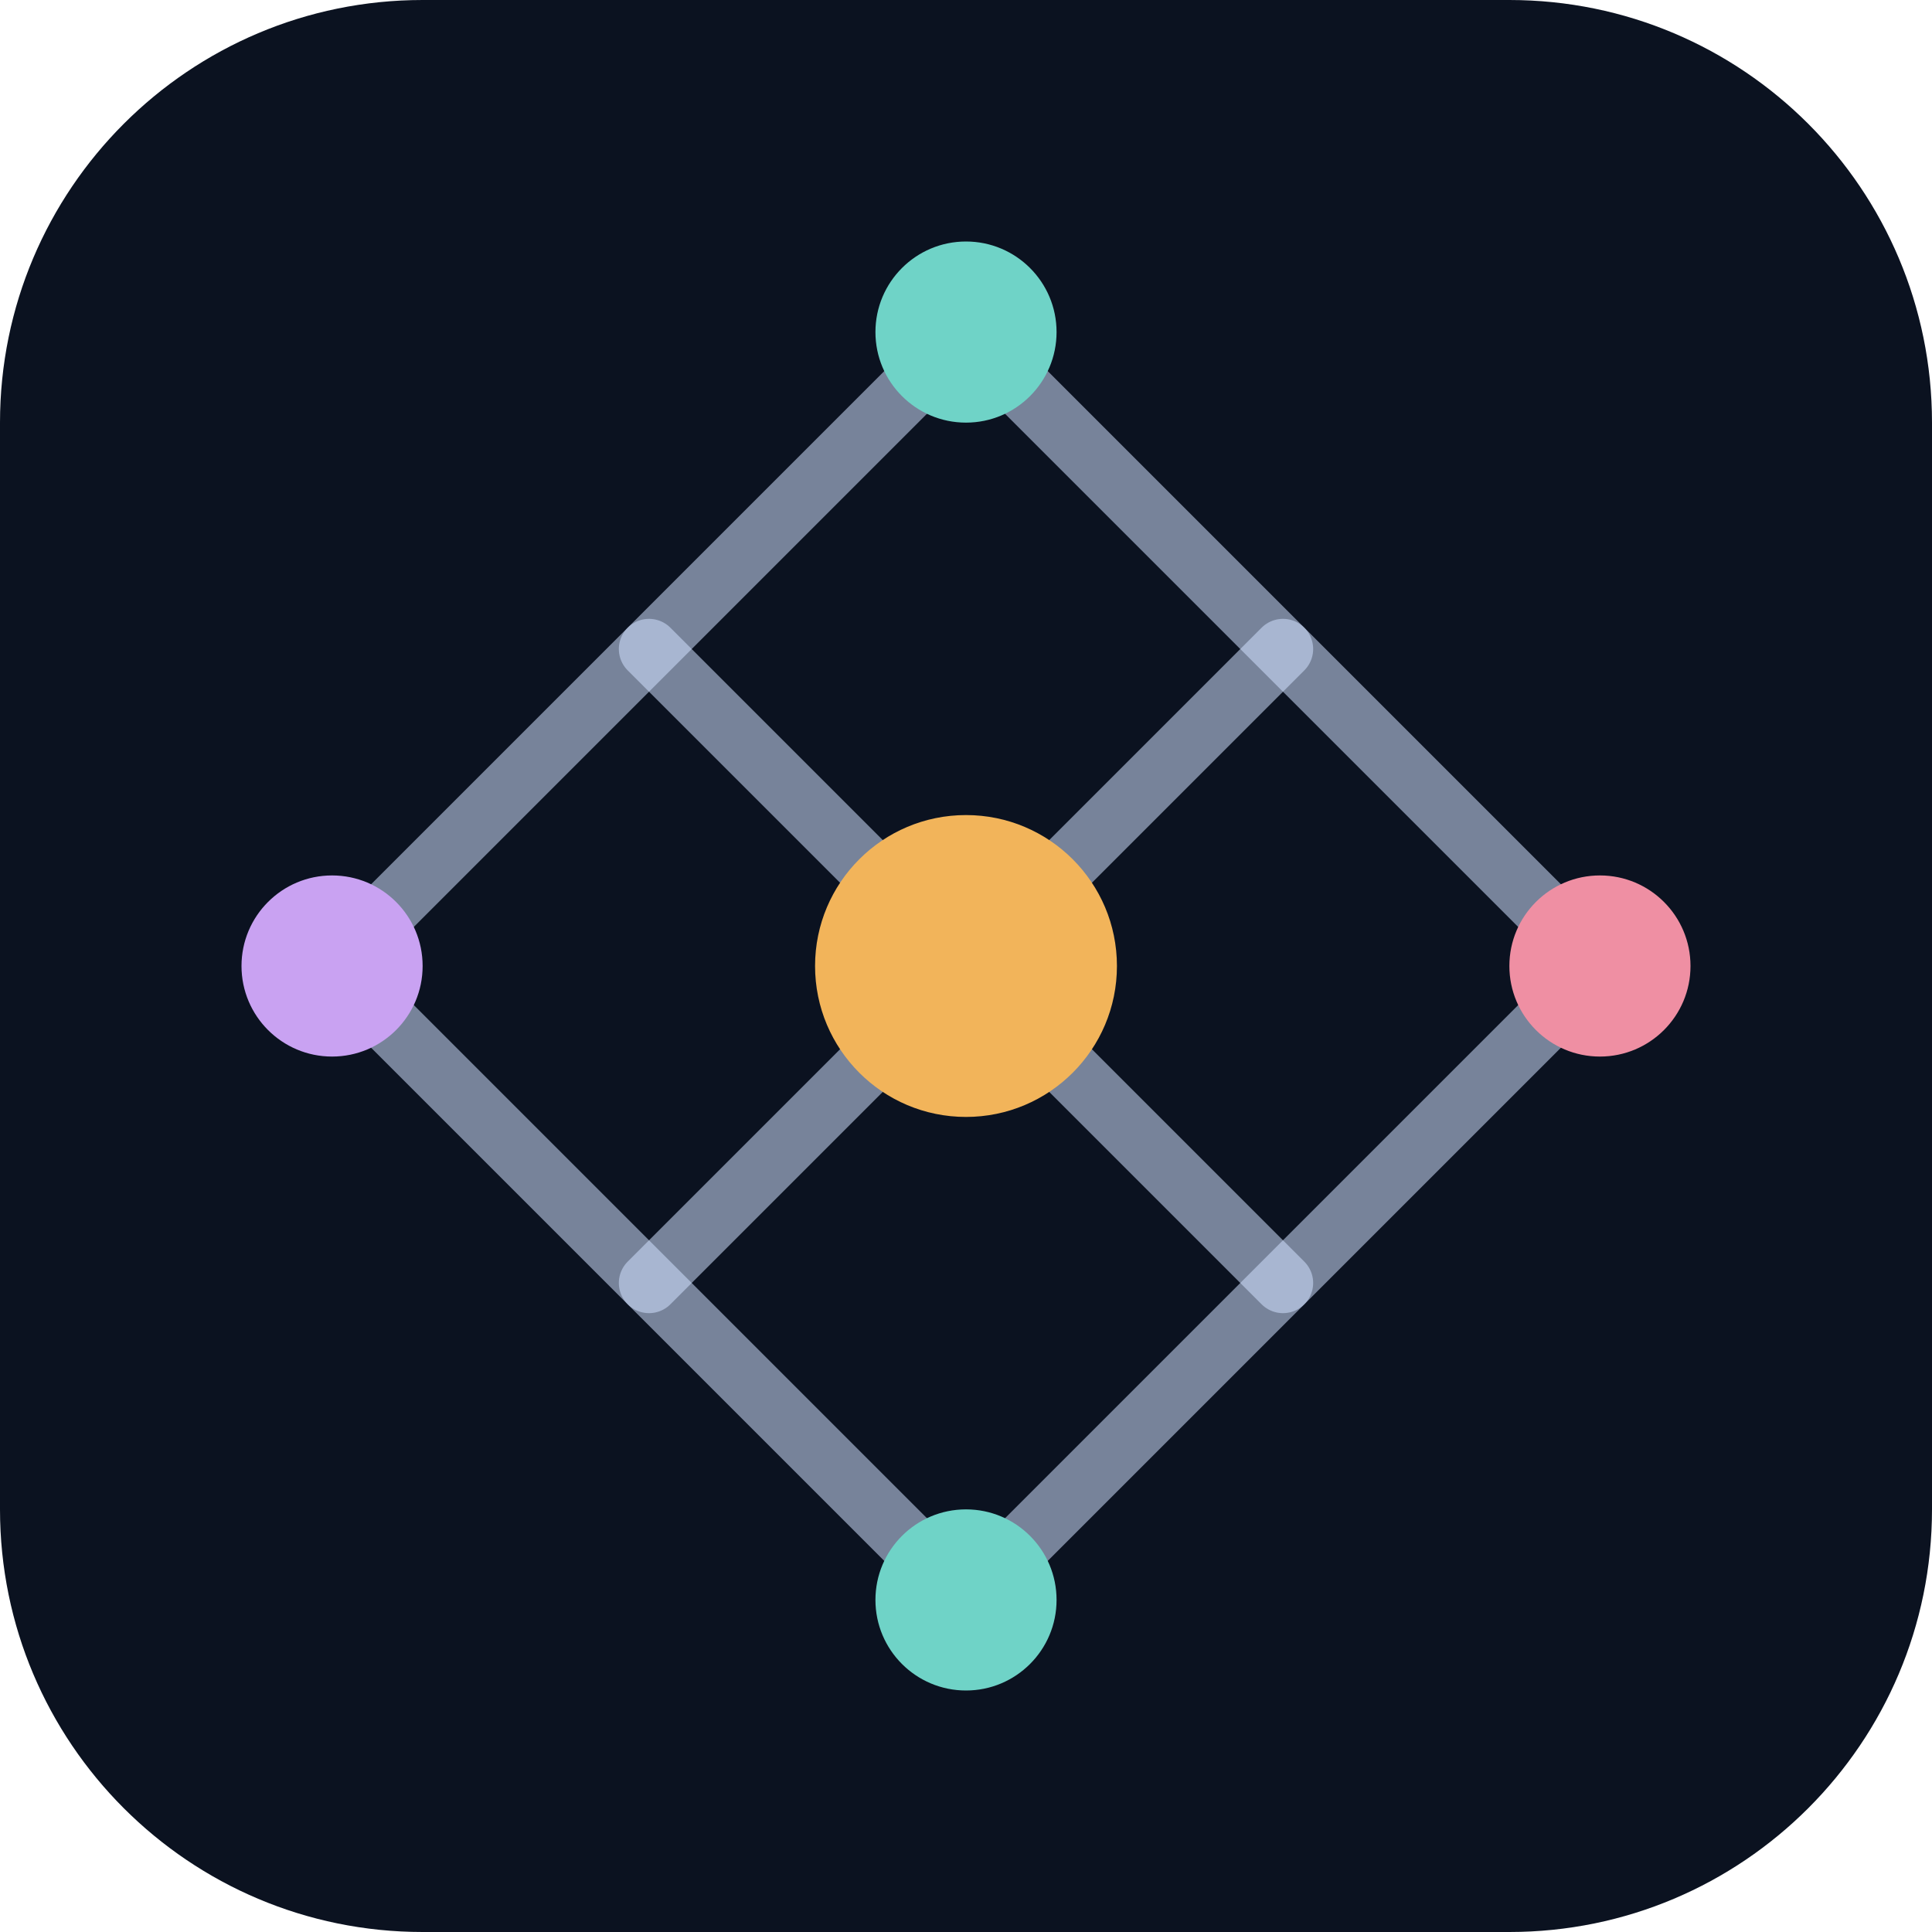
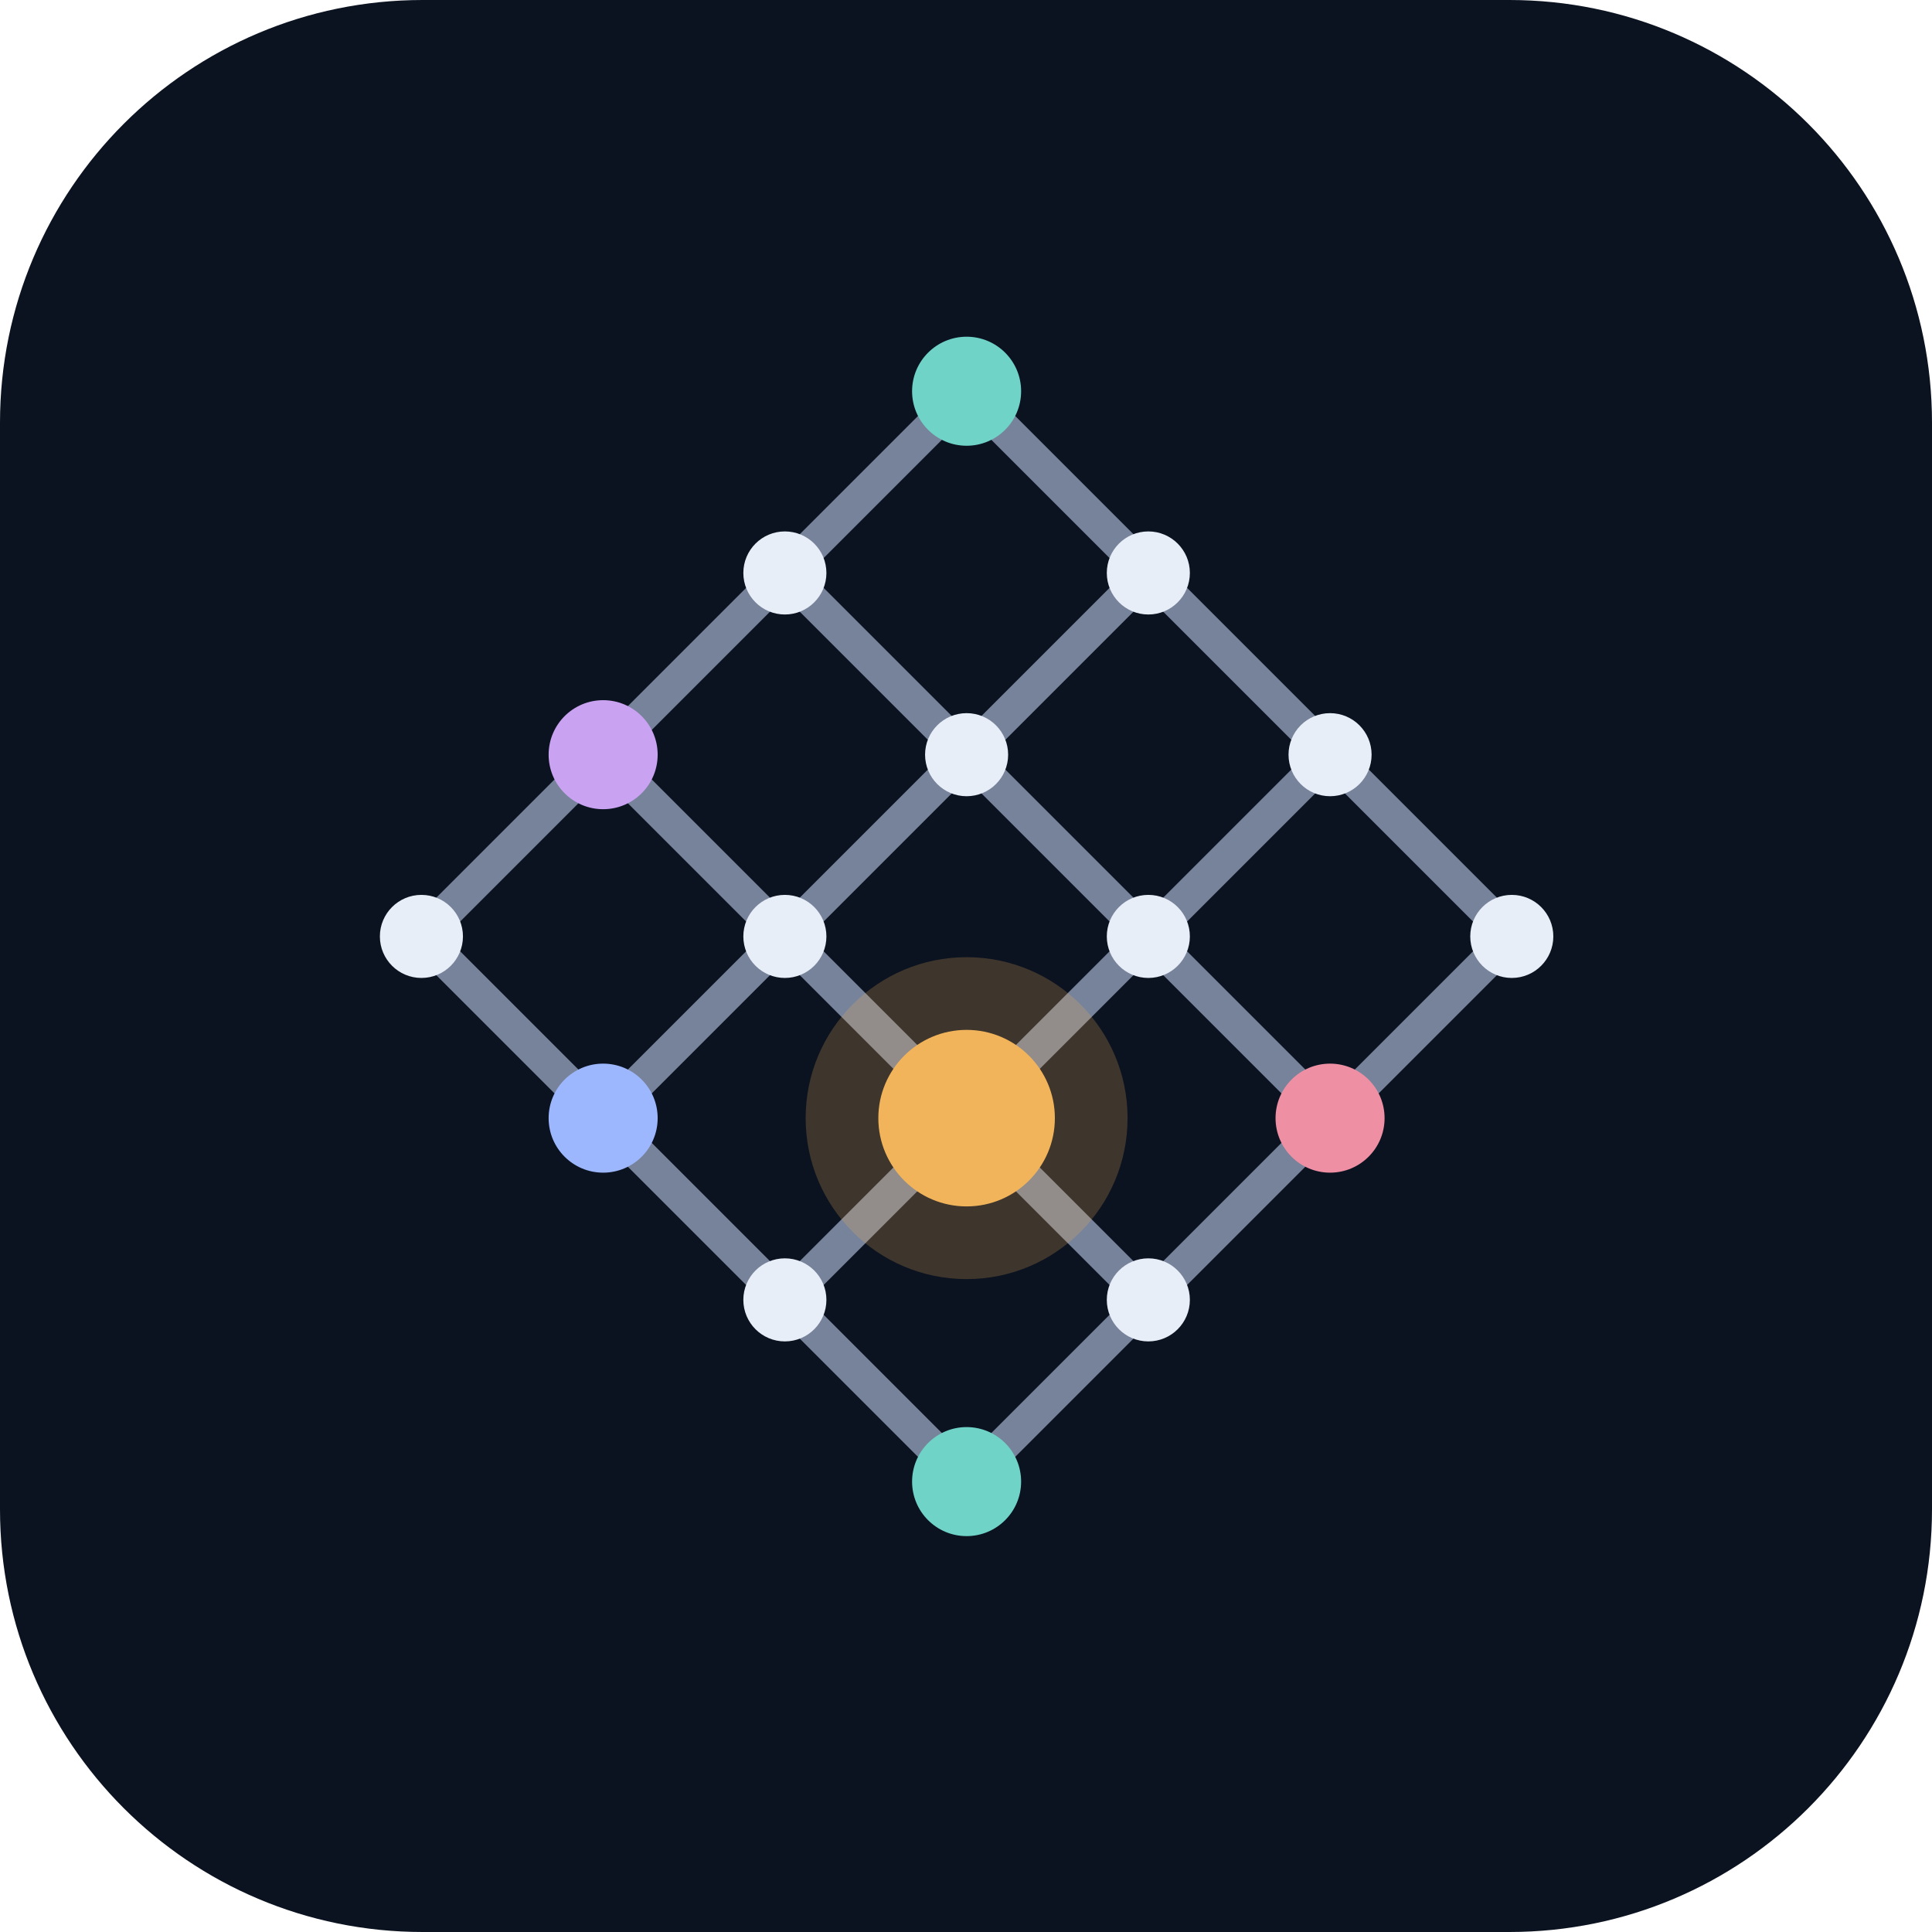
<svg xmlns="http://www.w3.org/2000/svg" viewBox="0 0 64 64">
  <rect width="64" height="64" rx="14" fill="#0b1220" />
-   <g stroke="#cfe0ff" stroke-opacity=".55" stroke-width="2" stroke-linecap="round">
-     <line x1="32" y1="11" x2="53" y2="32" />
-     <line x1="32" y1="11" x2="11" y2="32" />
-     <line x1="11" y1="32" x2="32" y2="53" />
-     <line x1="53" y1="32" x2="32" y2="53" />
-     <line x1="21.5" y1="21.5" x2="42.5" y2="42.5" />
-     <line x1="42.5" y1="21.5" x2="21.5" y2="42.5" />
+   <g transform="translate(4.5 3.5) scale(.86)">
+     <g stroke="#cfe0ff" stroke-opacity=".55" stroke-width="1.3" stroke-linecap="round">
+       <line x1="32" y1="11" x2="39" y2="18" />
+       <line x1="32" y1="11" x2="25" y2="18" />
+       <line x1="25" y1="18" x2="32" y2="25" />
+       <line x1="25" y1="18" x2="18" y2="25" />
+       <line x1="18" y1="25" x2="25" y2="32" />
+       <line x1="18" y1="25" x2="11" y2="32" />
+       <line x1="11" y1="32" x2="18" y2="39" />
+       <line x1="39" y1="18" x2="46" y2="25" />
+       <line x1="39" y1="18" x2="32" y2="25" />
+       <line x1="32" y1="25" x2="39" y2="32" />
+       <line x1="32" y1="25" x2="25" y2="32" />
+       <line x1="25" y1="32" x2="32" y2="39" />
+       <line x1="25" y1="32" x2="18" y2="39" />
+       <line x1="18" y1="39" x2="25" y2="46" />
+       <line x1="46" y1="25" x2="53" y2="32" />
+       <line x1="46" y1="25" x2="39" y2="32" />
+       <line x1="39" y1="32" x2="46" y2="39" />
+       <line x1="39" y1="32" x2="32" y2="39" />
+       <line x1="32" y1="39" x2="39" y2="46" />
+       <line x1="32" y1="39" x2="25" y2="46" />
+       <line x1="25" y1="46" x2="32" y2="53" />
+       <line x1="53" y1="32" x2="46" y2="39" />
+       <line x1="46" y1="39" x2="39" y2="46" />
+       <line x1="39" y1="46" x2="32" y2="53" />
+     </g>
+     <circle cx="32" cy="39" r="6.2" fill="#f2b45a" fill-opacity=".22" />
+     <circle cx="32" cy="11" r="2.1" fill="#6fd3c7" />
+     <circle cx="25" cy="18" r="1.6" fill="#e8eef7" />
+     <circle cx="18" cy="25" r="2.1" fill="#c9a2f2" />
+     <circle cx="11" cy="32" r="1.6" fill="#e8eef7" />
+     <circle cx="39" cy="18" r="1.6" fill="#e8eef7" />
+     <circle cx="32" cy="25" r="1.6" fill="#e8eef7" />
+     <circle cx="25" cy="32" r="1.6" fill="#e8eef7" />
+     <circle cx="18" cy="39" r="2.1" fill="#9db7ff" />
+     <circle cx="46" cy="25" r="1.6" fill="#e8eef7" />
+     <circle cx="39" cy="32" r="1.6" fill="#e8eef7" />
+     <circle cx="32" cy="39" r="3.4" fill="#f2b45a" />
+     <circle cx="25" cy="46" r="1.6" fill="#e8eef7" />
+     <circle cx="53" cy="32" r="1.6" fill="#e8eef7" />
+     <circle cx="46" cy="39" r="2.1" fill="#ef8fa3" />
+     <circle cx="39" cy="46" r="1.6" fill="#e8eef7" />
+     <circle cx="32" cy="53" r="2.1" fill="#6fd3c7" />
  </g>
-   <circle cx="32" cy="32" r="5" fill="#f2b45a" />
-   <circle cx="32" cy="11" r="3" fill="#6fd3c7" />
-   <circle cx="11" cy="32" r="3" fill="#c9a2f2" />
-   <circle cx="53" cy="32" r="3" fill="#ef8fa3" />
-   <circle cx="32" cy="53" r="3" fill="#6fd3c7" />
</svg>
